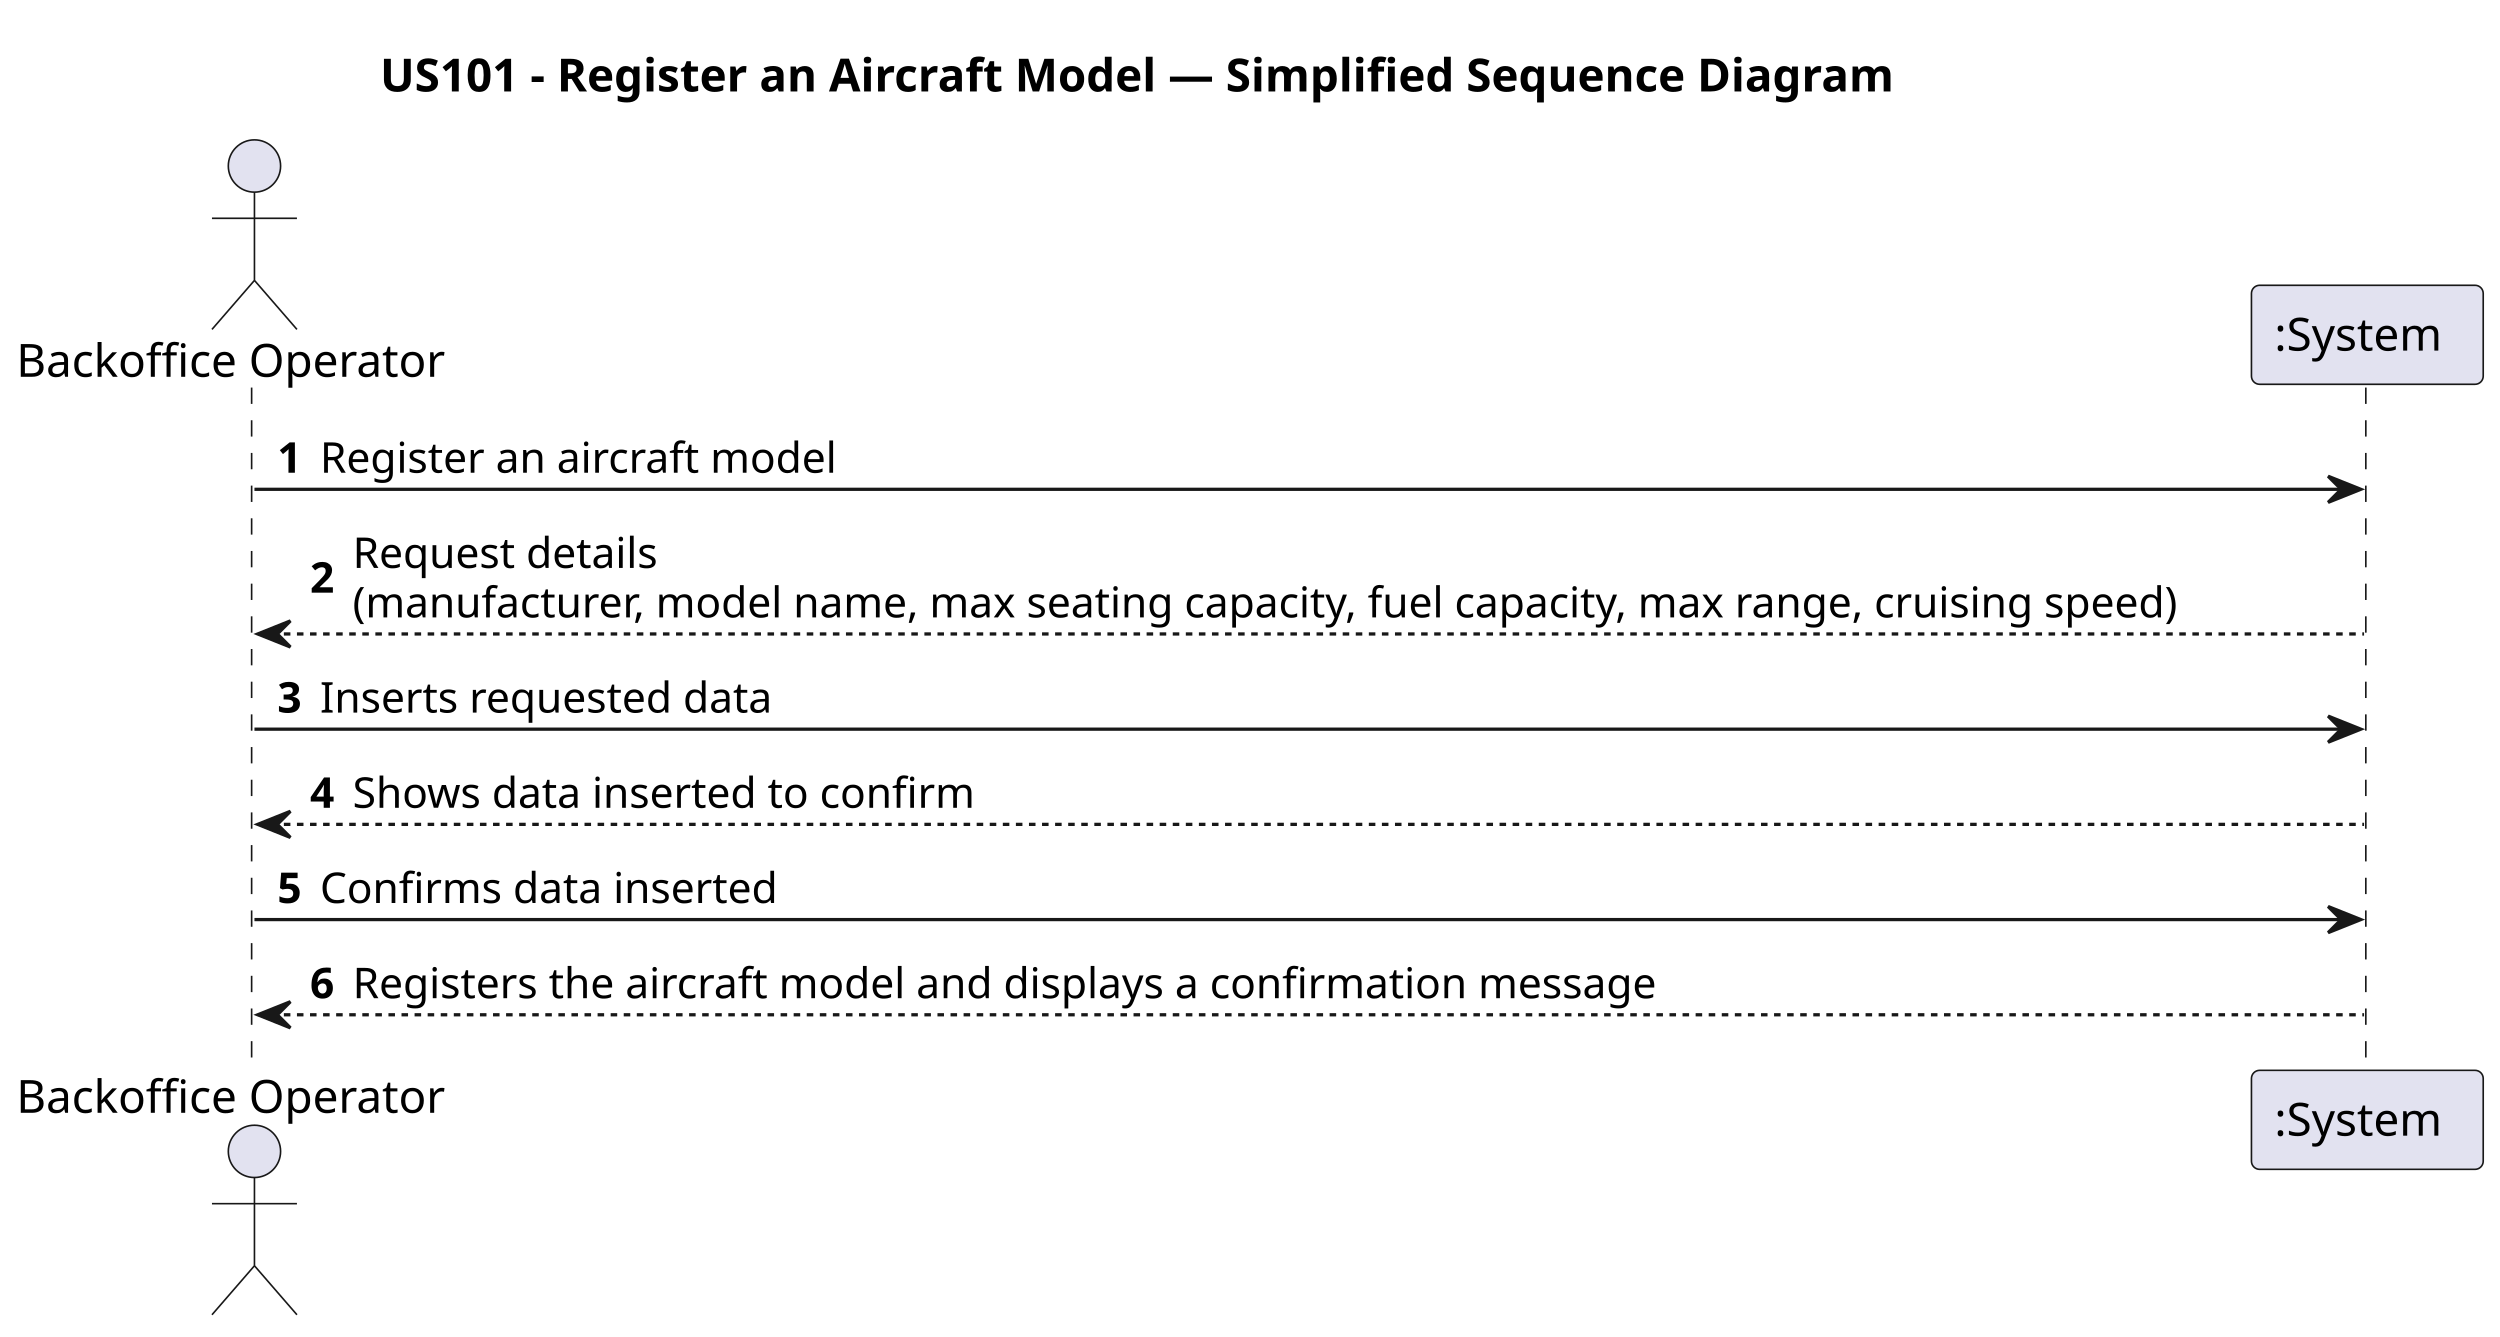
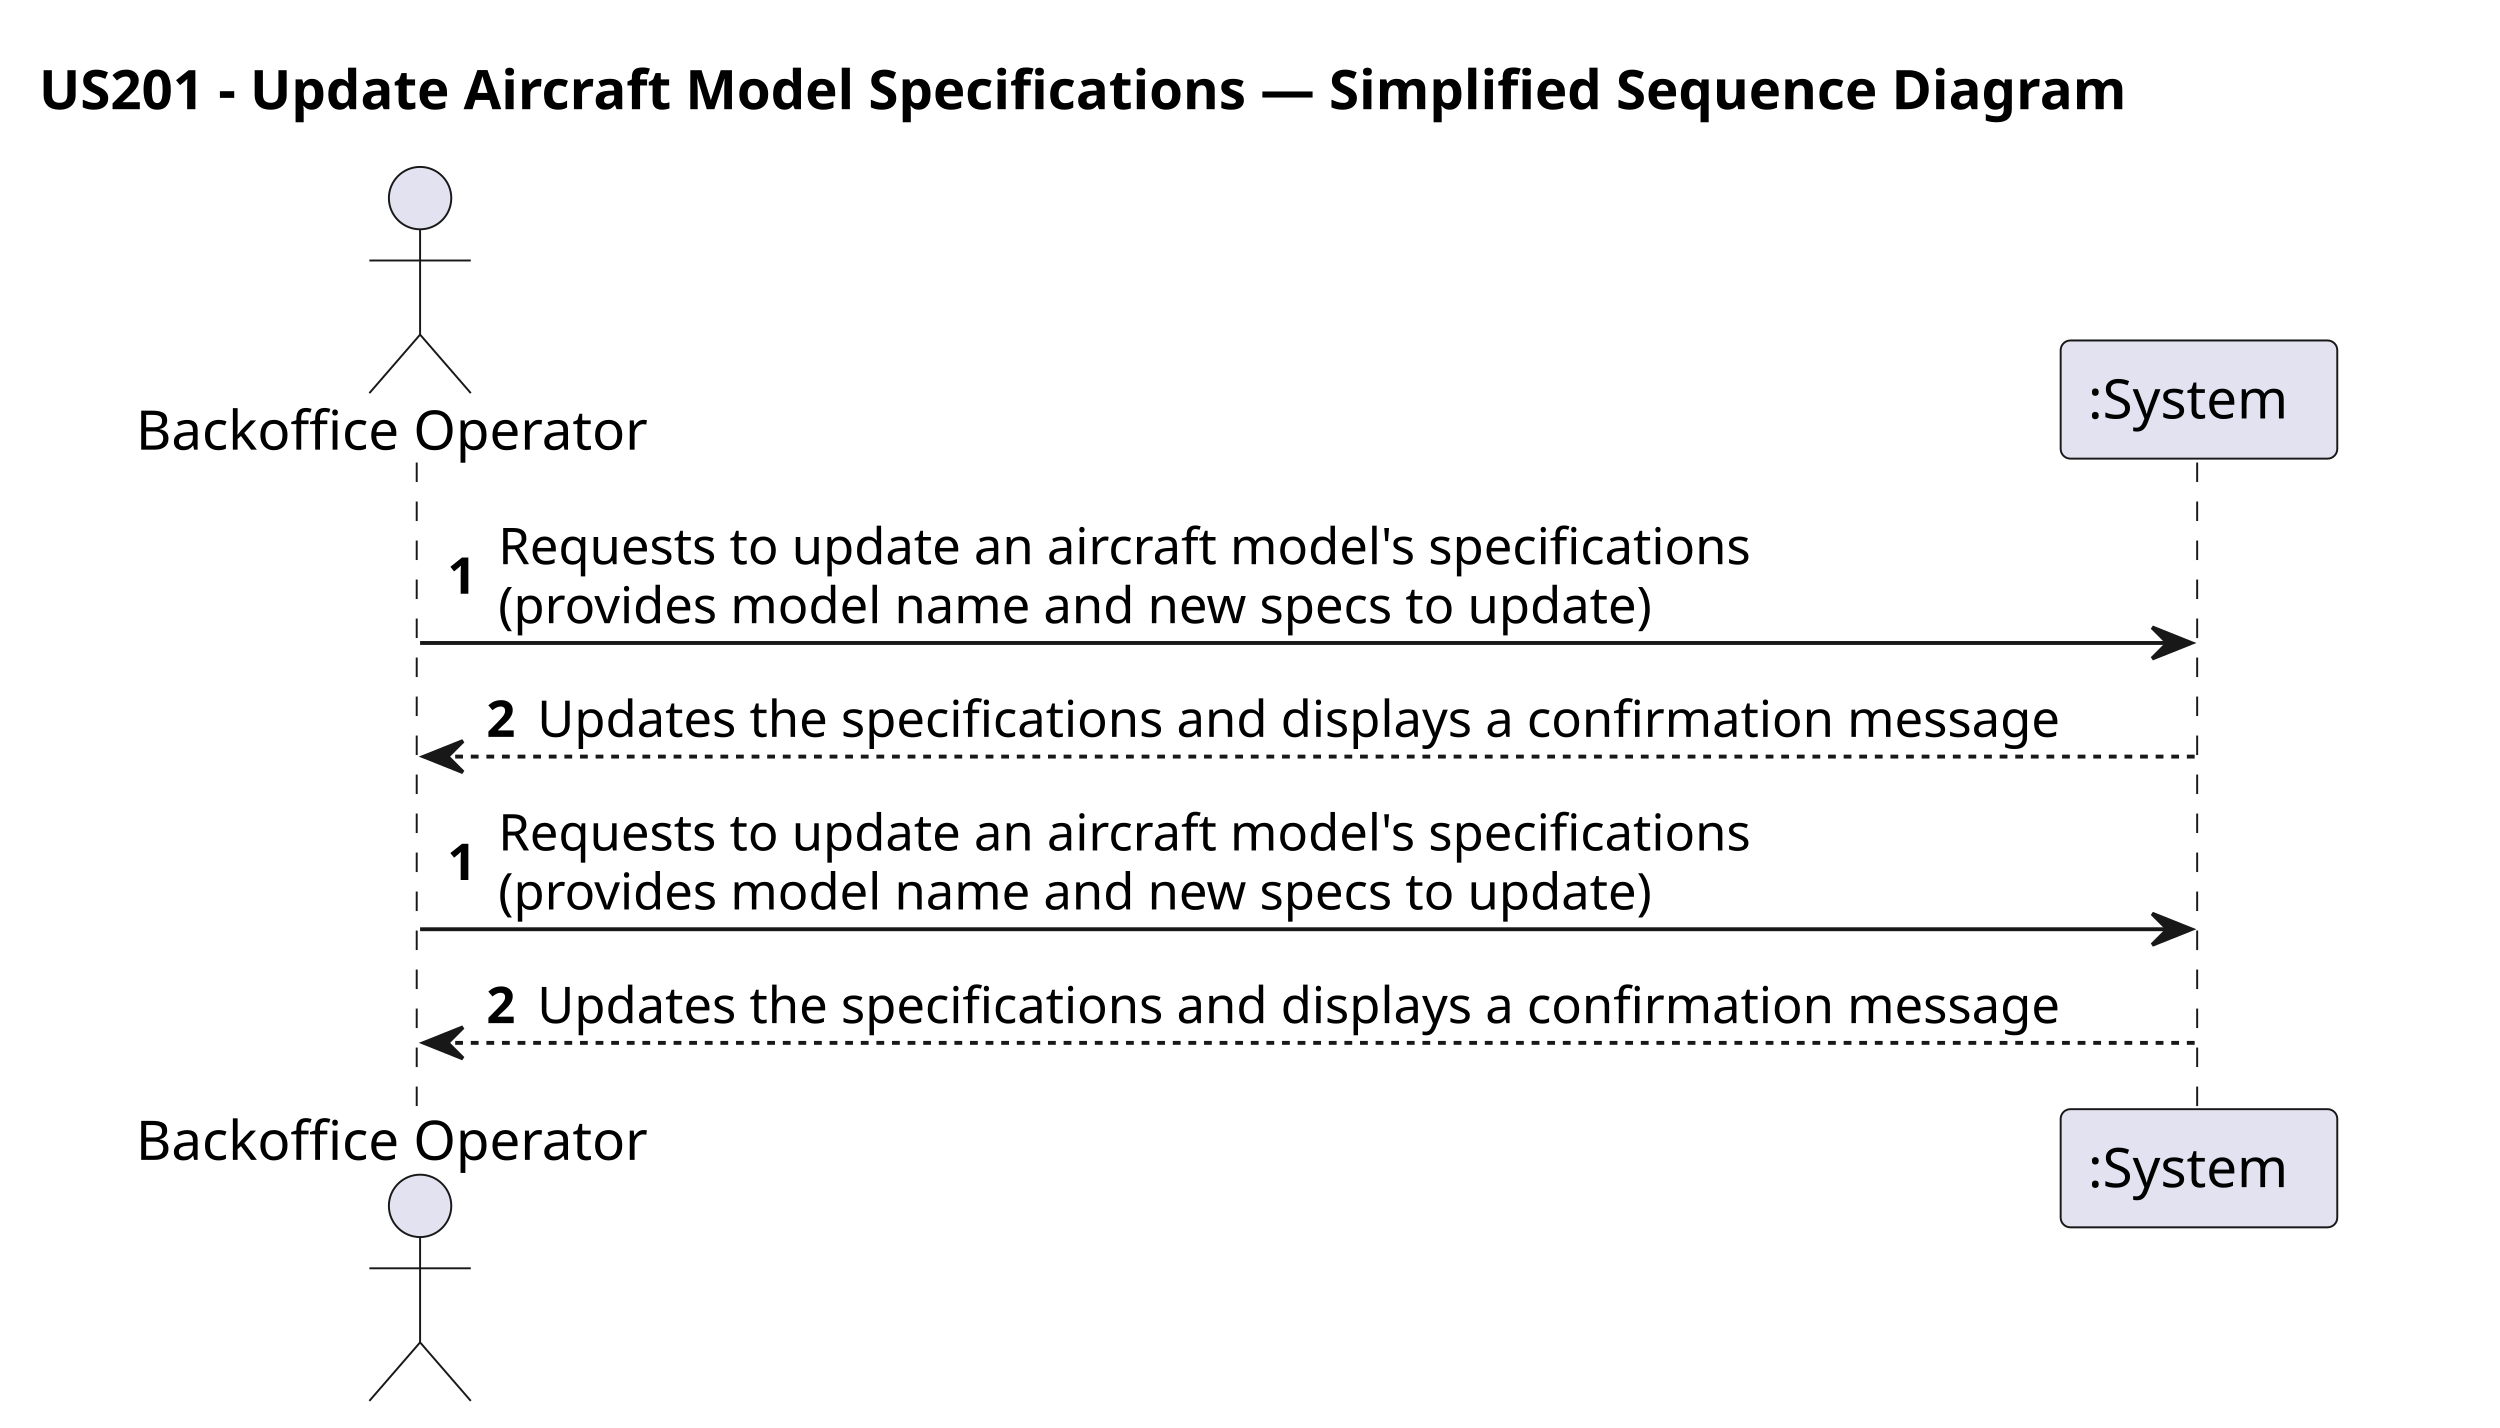
- <svg xmlns="http://www.w3.org/2000/svg" contentStyleType="text/css" data-diagram-type="SEQUENCE" height="409px" preserveAspectRatio="none" style="width:765px;height:409px;background:#FFFFFF;" version="1.1" viewBox="0 0 765 409" width="765px" zoomAndPan="magnify">
+ <svg xmlns="http://www.w3.org/2000/svg" contentStyleType="text/css" data-diagram-type="SEQUENCE" height="366px" preserveAspectRatio="none" style="width:641px;height:366px;background:#FFFFFF;" version="1.1" viewBox="0 0 641 366" width="641px" zoomAndPan="magnify">
  <defs />
  <g>
-     <text fill="#000000" font-family="sans-serif" font-size="14" font-weight="bold" lengthAdjust="spacing" textLength="531.269" x="116.299" y="27.995">US101 - Register an Aircraft Model — Simplified Sequence Diagram</text>
-     <g>
-       <rect fill="#000000" fill-opacity="0" height="209.93" width="8" x="73.863" y="118.594" />
-       <line style="stroke:#181818;stroke-width:0.5;stroke-dasharray:5,5;" x1="77" x2="77" y1="118.594" y2="328.523" />
+     <text fill="#000000" font-family="sans-serif" font-size="14" font-weight="bold" lengthAdjust="spacing" textLength="613.122" x="10" y="27.995">US201 - Update Aircraft Model Specifications — Simplified Sequence Diagram</text>
+     <g class="participant-lifeline" data-entity-uid="part1" data-qualified-name="BO" id="part1-lifeline">
+       <g>
+         <rect fill="#000000" fill-opacity="0" height="166.797" width="8" x="103.71" y="118.594" />
+         <line style="stroke:#181818;stroke-width:0.5;stroke-dasharray:5,5;" x1="106.846" x2="106.846" y1="118.594" y2="285.391" />
+       </g>
    </g>
-     <g>
-       <rect fill="#000000" fill-opacity="0" height="209.93" width="8" x="720.404" y="118.594" />
-       <line style="stroke:#181818;stroke-width:0.5;stroke-dasharray:5,5;" x1="723.943" x2="723.943" y1="118.594" y2="328.523" />
+     <g class="participant-lifeline" data-entity-uid="part2" data-qualified-name="Sys" id="part2-lifeline">
+       <g>
+         <rect fill="#000000" fill-opacity="0" height="166.797" width="8" x="559.814" y="118.594" />
+         <line style="stroke:#181818;stroke-width:0.5;stroke-dasharray:5,5;" x1="563.353" x2="563.353" y1="118.594" y2="285.391" />
+       </g>
    </g>
-     <g class="participant participant-head" data-participant="BO">
-       <text fill="#000000" font-family="sans-serif" font-size="14" lengthAdjust="spacing" textLength="139.727" x="5" y="115.292">Backoffice Operator</text>
-       <ellipse cx="77.863" cy="50.797" fill="#E2E2F0" rx="8" ry="8" style="stroke:#181818;stroke-width:0.5;" />
-       <path d="M77.863,58.797 L77.863,85.797 M64.863,66.797 L90.863,66.797 M77.863,85.797 L64.863,100.797 M77.863,85.797 L90.863,100.797" fill="none" style="stroke:#181818;stroke-width:0.5;" />
+     <g class="participant participant-head" data-entity-uid="part1" data-qualified-name="BO" id="part1-head">
+       <text fill="#000000" font-family="sans-serif" font-size="14" lengthAdjust="spacing" textLength="139.727" x="34.846" y="115.292">Backoffice Operator</text>
+       <ellipse cx="107.71" cy="50.797" fill="#E2E2F0" rx="8" ry="8" style="stroke:#181818;stroke-width:0.5;" />
+       <path d="M107.71,58.797 L107.71,85.797 M94.71,66.797 L120.71,66.797 M107.71,85.797 L94.71,100.797 M107.71,85.797 L120.71,100.797" fill="none" style="stroke:#181818;stroke-width:0.5;" />
    </g>
-     <g class="participant participant-tail" data-participant="BO">
-       <text fill="#000000" font-family="sans-serif" font-size="14" lengthAdjust="spacing" textLength="139.727" x="5" y="340.519">Backoffice Operator</text>
-       <ellipse cx="77.863" cy="352.32" fill="#E2E2F0" rx="8" ry="8" style="stroke:#181818;stroke-width:0.5;" />
-       <path d="M77.863,360.32 L77.863,387.32 M64.863,368.32 L90.863,368.32 M77.863,387.32 L64.863,402.32 M77.863,387.32 L90.863,402.32" fill="none" style="stroke:#181818;stroke-width:0.5;" />
+     <g class="participant participant-tail" data-entity-uid="part1" data-qualified-name="BO" id="part1-tail">
+       <text fill="#000000" font-family="sans-serif" font-size="14" lengthAdjust="spacing" textLength="139.727" x="34.846" y="297.386">Backoffice Operator</text>
+       <ellipse cx="107.71" cy="309.188" fill="#E2E2F0" rx="8" ry="8" style="stroke:#181818;stroke-width:0.5;" />
+       <path d="M107.71,317.188 L107.71,344.188 M94.71,325.188 L120.71,325.188 M107.71,344.188 L94.71,359.188 M107.71,344.188 L120.71,359.188" fill="none" style="stroke:#181818;stroke-width:0.5;" />
    </g>
-     <g class="participant participant-head" data-participant="Sys">
-       <rect fill="#E2E2F0" height="30.297" rx="2.5" ry="2.5" style="stroke:#181818;stroke-width:0.5;" width="70.923" x="688.943" y="87.297" />
-       <text fill="#000000" font-family="sans-serif" font-size="14" lengthAdjust="spacing" textLength="56.923" x="695.943" y="107.292">:System</text>
+     <g class="participant participant-head" data-entity-uid="part2" data-qualified-name="Sys" id="part2-head">
+       <rect fill="#E2E2F0" height="30.297" rx="2.5" ry="2.5" style="stroke:#181818;stroke-width:0.5;" width="70.923" x="528.353" y="87.297" />
+       <text fill="#000000" font-family="sans-serif" font-size="14" lengthAdjust="spacing" textLength="56.923" x="535.353" y="107.292">:System</text>
    </g>
-     <g class="participant participant-tail" data-participant="Sys">
-       <rect fill="#E2E2F0" height="30.297" rx="2.5" ry="2.5" style="stroke:#181818;stroke-width:0.5;" width="70.923" x="688.943" y="327.523" />
-       <text fill="#000000" font-family="sans-serif" font-size="14" lengthAdjust="spacing" textLength="56.923" x="695.943" y="347.519">:System</text>
+     <g class="participant participant-tail" data-entity-uid="part2" data-qualified-name="Sys" id="part2-tail">
+       <rect fill="#E2E2F0" height="30.297" rx="2.5" ry="2.5" style="stroke:#181818;stroke-width:0.5;" width="70.923" x="528.353" y="284.391" />
+       <text fill="#000000" font-family="sans-serif" font-size="14" lengthAdjust="spacing" textLength="56.923" x="535.353" y="304.386">:System</text>
    </g>
-     <g class="message" data-participant-1="BO" data-participant-2="Sys">
-       <polygon fill="#181818" points="712.404,145.727,722.404,149.727,712.404,153.727,716.404,149.727" style="stroke:#181818;stroke-width:1;" />
-       <line style="stroke:#181818;stroke-width:1;" x1="77.863" x2="718.404" y1="149.727" y2="149.727" />
-       <text fill="#000000" font-family="sans-serif" font-size="13" font-weight="bold" lengthAdjust="spacing" textLength="9.045" x="84.863" y="144.661">1</text>
-       <text fill="#000000" font-family="sans-serif" font-size="13" lengthAdjust="spacing" textLength="170.244" x="97.909" y="144.661">Register an aircraft model</text>
+     <g class="message" data-entity-1="part1" data-entity-2="part2" id="msg1">
+       <polygon fill="#181818" points="551.814,160.859,561.814,164.859,551.814,168.859,555.814,164.859" style="stroke:#181818;stroke-width:1;" />
+       <line style="stroke:#181818;stroke-width:1;" x1="107.71" x2="557.814" y1="164.859" y2="164.859" />
+       <text fill="#000000" font-family="sans-serif" font-size="13" font-weight="bold" lengthAdjust="spacing" textLength="9.045" x="114.71" y="152.227">1</text>
+       <text fill="#000000" font-family="sans-serif" font-size="13" lengthAdjust="spacing" textLength="346.658" x="127.755" y="144.661">Requests to update an aircraft model's specifications</text>
+       <text fill="#000000" font-family="sans-serif" font-size="13" lengthAdjust="spacing" textLength="319.42" x="127.755" y="159.793">(provides model name and new specs to update)</text>
    </g>
-     <g class="message" data-participant-1="Sys" data-participant-2="BO">
-       <polygon fill="#181818" points="88.863,189.992,78.863,193.992,88.863,197.992,84.863,193.992" style="stroke:#181818;stroke-width:1;" />
-       <line style="stroke:#181818;stroke-width:1;stroke-dasharray:2,2;" x1="82.863" x2="723.404" y1="193.992" y2="193.992" />
-       <text fill="#000000" font-family="sans-serif" font-size="13" font-weight="bold" lengthAdjust="spacing" textLength="9.045" x="94.863" y="181.36">2</text>
-       <text fill="#000000" font-family="sans-serif" font-size="13" lengthAdjust="spacing" textLength="100.832" x="107.909" y="173.793">Request details</text>
-       <text fill="#000000" font-family="sans-serif" font-size="13" lengthAdjust="spacing" textLength="609.496" x="107.909" y="188.926">(manufacturer, model name, max seating capacity, fuel capacity, max range, cruising speed)</text>
+     <g class="message" data-entity-1="part2" data-entity-2="part1" id="msg2">
+       <polygon fill="#181818" points="118.71,189.992,108.71,193.992,118.71,197.992,114.71,193.992" style="stroke:#181818;stroke-width:1;" />
+       <line style="stroke:#181818;stroke-width:1;stroke-dasharray:2,2;" x1="112.71" x2="562.814" y1="193.992" y2="193.992" />
+       <text fill="#000000" font-family="sans-serif" font-size="13" font-weight="bold" lengthAdjust="spacing" textLength="9.045" x="124.71" y="188.926">2</text>
+       <text fill="#000000" font-family="sans-serif" font-size="13" lengthAdjust="spacing" textLength="419.06" x="137.755" y="188.926">Updates the specifications and displays a confirmation message</text>
    </g>
-     <g class="message" data-participant-1="BO" data-participant-2="Sys">
-       <polygon fill="#181818" points="712.404,219.125,722.404,223.125,712.404,227.125,716.404,223.125" style="stroke:#181818;stroke-width:1;" />
-       <line style="stroke:#181818;stroke-width:1;" x1="77.863" x2="718.404" y1="223.125" y2="223.125" />
-       <text fill="#000000" font-family="sans-serif" font-size="13" font-weight="bold" lengthAdjust="spacing" textLength="9.045" x="84.863" y="218.059">3</text>
-       <text fill="#000000" font-family="sans-serif" font-size="13" lengthAdjust="spacing" textLength="147.558" x="97.909" y="218.059">Inserts requested data</text>
+     <g class="message" data-entity-1="part1" data-entity-2="part2" id="msg3">
+       <polygon fill="#181818" points="551.814,234.258,561.814,238.258,551.814,242.258,555.814,238.258" style="stroke:#181818;stroke-width:1;" />
+       <line style="stroke:#181818;stroke-width:1;" x1="107.71" x2="557.814" y1="238.258" y2="238.258" />
+       <text fill="#000000" font-family="sans-serif" font-size="13" font-weight="bold" lengthAdjust="spacing" textLength="9.045" x="114.71" y="225.625">1</text>
+       <text fill="#000000" font-family="sans-serif" font-size="13" lengthAdjust="spacing" textLength="346.658" x="127.755" y="218.059">Requests to update an aircraft model's specifications</text>
+       <text fill="#000000" font-family="sans-serif" font-size="13" lengthAdjust="spacing" textLength="319.42" x="127.755" y="233.192">(provides model name and new specs to update)</text>
    </g>
-     <g class="message" data-participant-1="Sys" data-participant-2="BO">
-       <polygon fill="#181818" points="88.863,248.258,78.863,252.258,88.863,256.258,84.863,252.258" style="stroke:#181818;stroke-width:1;" />
-       <line style="stroke:#181818;stroke-width:1;stroke-dasharray:2,2;" x1="82.863" x2="723.404" y1="252.258" y2="252.258" />
-       <text fill="#000000" font-family="sans-serif" font-size="13" font-weight="bold" lengthAdjust="spacing" textLength="9.045" x="94.863" y="247.192">4</text>
-       <text fill="#000000" font-family="sans-serif" font-size="13" lengthAdjust="spacing" textLength="203.563" x="107.909" y="247.192">Shows data inserted to confirm</text>
-     </g>
-     <g class="message" data-participant-1="BO" data-participant-2="Sys">
-       <polygon fill="#181818" points="712.404,277.391,722.404,281.391,712.404,285.391,716.404,281.391" style="stroke:#181818;stroke-width:1;" />
-       <line style="stroke:#181818;stroke-width:1;" x1="77.863" x2="718.404" y1="281.391" y2="281.391" />
-       <text fill="#000000" font-family="sans-serif" font-size="13" font-weight="bold" lengthAdjust="spacing" textLength="9.045" x="84.863" y="276.325">5</text>
-       <text fill="#000000" font-family="sans-serif" font-size="13" lengthAdjust="spacing" textLength="149.1" x="97.909" y="276.325">Confirms data inserted</text>
-     </g>
-     <g class="message" data-participant-1="Sys" data-participant-2="BO">
-       <polygon fill="#181818" points="88.863,306.523,78.863,310.523,88.863,314.523,84.863,310.523" style="stroke:#181818;stroke-width:1;" />
-       <line style="stroke:#181818;stroke-width:1;stroke-dasharray:2,2;" x1="82.863" x2="723.404" y1="310.523" y2="310.523" />
-       <text fill="#000000" font-family="sans-serif" font-size="13" font-weight="bold" lengthAdjust="spacing" textLength="9.045" x="94.863" y="305.457">6</text>
-       <text fill="#000000" font-family="sans-serif" font-size="13" lengthAdjust="spacing" textLength="428.994" x="107.909" y="305.457">Registers the aircraft model and displays a confirmation message</text>
+     <g class="message" data-entity-1="part2" data-entity-2="part1" id="msg4">
+       <polygon fill="#181818" points="118.71,263.391,108.71,267.391,118.71,271.391,114.71,267.391" style="stroke:#181818;stroke-width:1;" />
+       <line style="stroke:#181818;stroke-width:1;stroke-dasharray:2,2;" x1="112.71" x2="562.814" y1="267.391" y2="267.391" />
+       <text fill="#000000" font-family="sans-serif" font-size="13" font-weight="bold" lengthAdjust="spacing" textLength="9.045" x="124.71" y="262.325">2</text>
+       <text fill="#000000" font-family="sans-serif" font-size="13" lengthAdjust="spacing" textLength="419.06" x="137.755" y="262.325">Updates the specifications and displays a confirmation message</text>
    </g>
  </g>
</svg>
